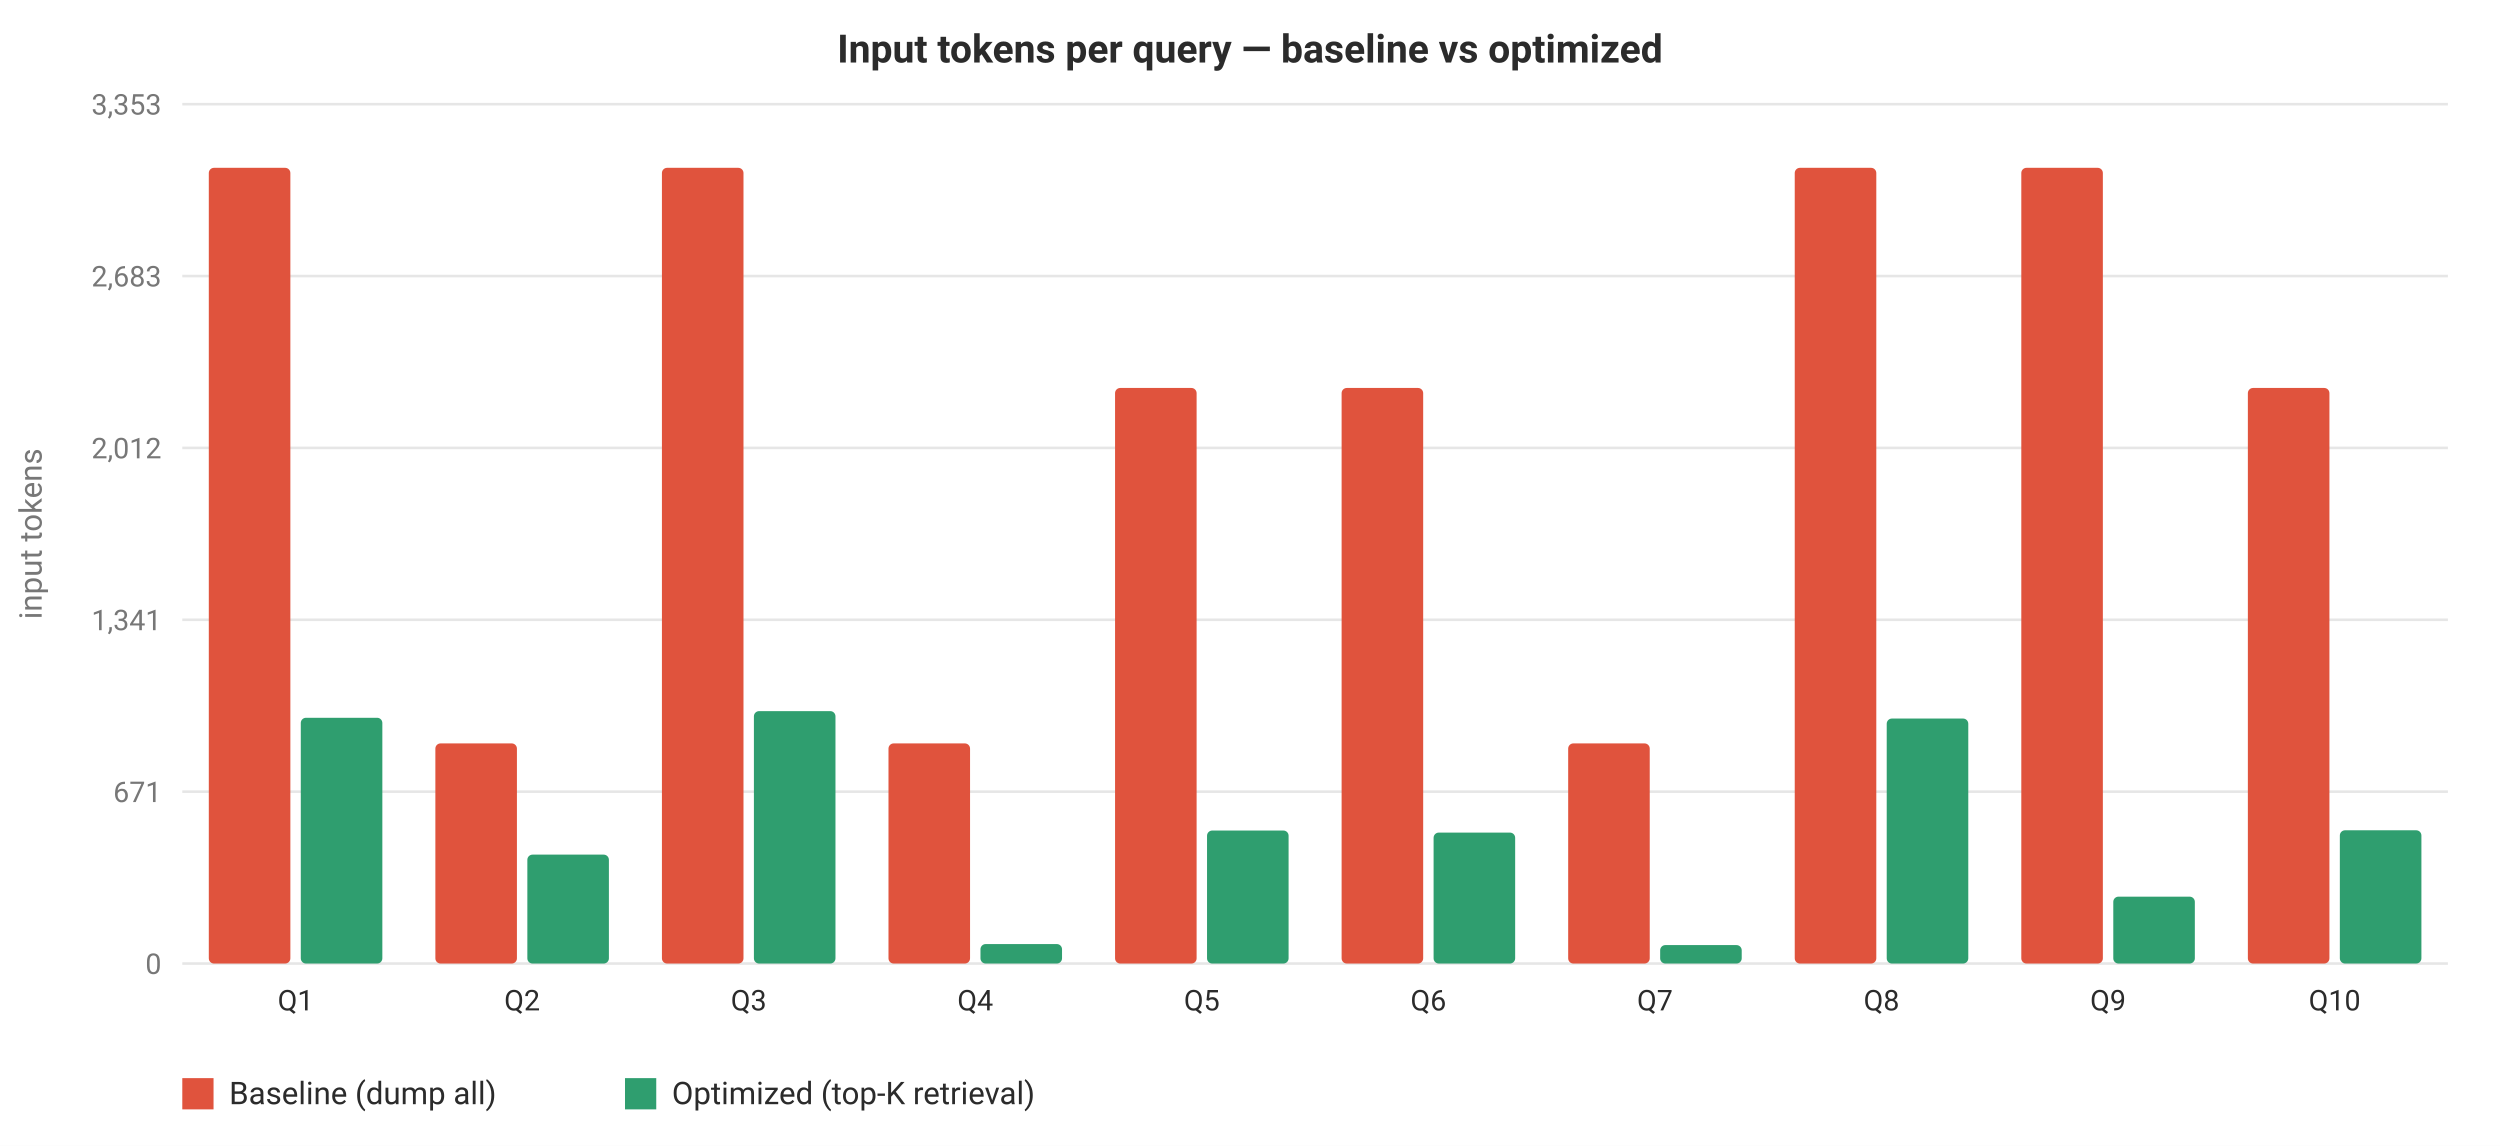
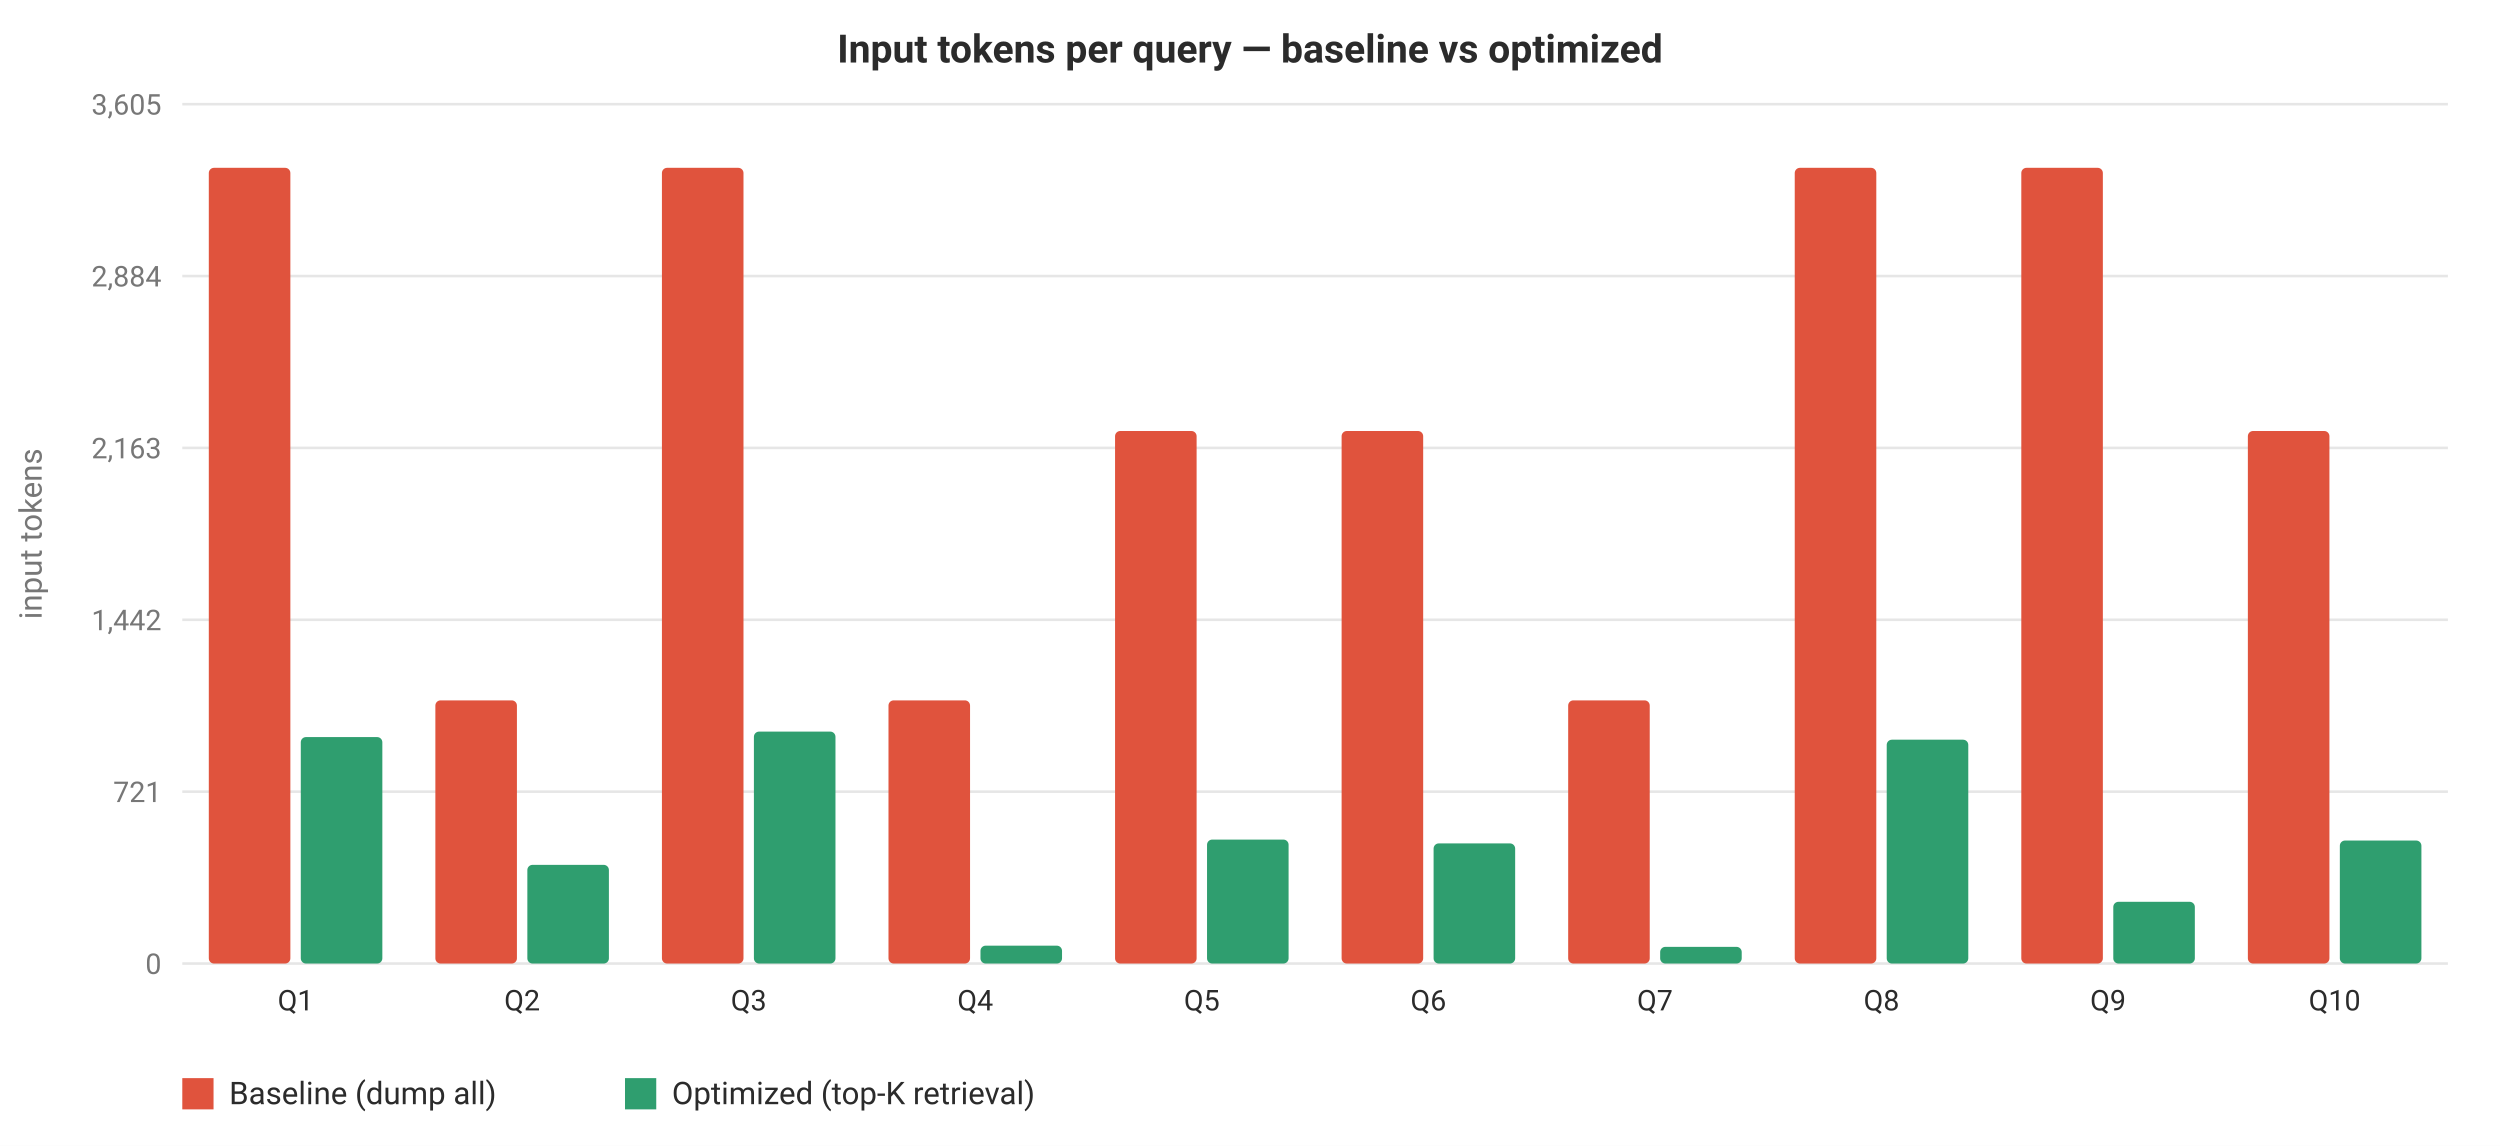
<svg xmlns="http://www.w3.org/2000/svg" viewBox="0 0 960 440" font-family="-apple-system,Segoe UI,Roboto,sans-serif">
  <rect width="960" height="440" fill="#ffffff" />
  <text x="480" y="24" text-anchor="middle" font-size="15" font-weight="600" fill="#2b2b2b">Input tokens per query — baseline vs optimized</text>
  <line x1="70" y1="370" x2="940" y2="370" stroke="#e6e6e6" />
  <text x="62" y="374" text-anchor="end" font-size="11" fill="#777">0</text>
  <line x1="70" y1="304" x2="940" y2="304" stroke="#e6e6e6" />
-   <text x="62" y="308" text-anchor="end" font-size="11" fill="#777">671</text>
+   <text x="62" y="308" text-anchor="end" font-size="11" fill="#777">721</text>
  <line x1="70" y1="238" x2="940" y2="238" stroke="#e6e6e6" />
-   <text x="62" y="242" text-anchor="end" font-size="11" fill="#777">1,341</text>
+   <text x="62" y="242" text-anchor="end" font-size="11" fill="#777">1,442</text>
  <line x1="70" y1="172" x2="940" y2="172" stroke="#e6e6e6" />
-   <text x="62" y="176" text-anchor="end" font-size="11" fill="#777">2,012</text>
+   <text x="62" y="176" text-anchor="end" font-size="11" fill="#777">2,163</text>
  <line x1="70" y1="106" x2="940" y2="106" stroke="#e6e6e6" />
-   <text x="62" y="110" text-anchor="end" font-size="11" fill="#777">2,683</text>
+   <text x="62" y="110" text-anchor="end" font-size="11" fill="#777">2,884</text>
  <line x1="70" y1="40" x2="940" y2="40" stroke="#e6e6e6" />
-   <text x="62" y="44" text-anchor="end" font-size="11" fill="#777">3,353</text>
+   <text x="62" y="44" text-anchor="end" font-size="11" fill="#777">3,605</text>
  <rect x="80.18" y="64.444" width="31.32" height="305.556" fill="#e0533d" rx="2" />
-   <rect x="115.5" y="275.627" width="31.32" height="94.373" fill="#2f9e6f" rx="2" />
+   <rect x="115.5" y="283.038" width="31.32" height="86.962" fill="#2f9e6f" rx="2" />
  <text x="113.5" y="388" text-anchor="middle" font-size="11" fill="#2b2b2b">Q1</text>
-   <rect x="167.18" y="285.468" width="31.32" height="84.532" fill="#e0533d" rx="2" />
-   <rect x="202.5" y="328.177" width="31.32" height="41.823" fill="#2f9e6f" rx="2" />
+   <rect x="167.18" y="268.941" width="31.32" height="101.059" fill="#e0533d" rx="2" />
+   <rect x="202.5" y="332.103" width="31.32" height="37.897" fill="#2f9e6f" rx="2" />
  <text x="200.5" y="388" text-anchor="middle" font-size="11" fill="#2b2b2b">Q2</text>
  <rect x="254.18" y="64.444" width="31.32" height="305.556" fill="#e0533d" rx="2" />
-   <rect x="289.5" y="273.069" width="31.32" height="96.931" fill="#2f9e6f" rx="2" />
+   <rect x="289.5" y="280.933" width="31.32" height="89.067" fill="#2f9e6f" rx="2" />
  <text x="287.5" y="388" text-anchor="middle" font-size="11" fill="#2b2b2b">Q3</text>
-   <rect x="341.18" y="285.468" width="31.32" height="84.532" fill="#e0533d" rx="2" />
-   <rect x="376.5" y="362.521" width="31.32" height="7.479" fill="#2f9e6f" rx="2" />
+   <rect x="341.18" y="268.941" width="31.32" height="101.059" fill="#e0533d" rx="2" />
+   <rect x="376.5" y="363.135" width="31.32" height="6.865" fill="#2f9e6f" rx="2" />
  <text x="374.5" y="388" text-anchor="middle" font-size="11" fill="#2b2b2b">Q4</text>
-   <rect x="428.18" y="148.977" width="31.32" height="221.023" fill="#e0533d" rx="2" />
-   <rect x="463.5" y="318.926" width="31.32" height="51.074" fill="#2f9e6f" rx="2" />
+   <rect x="428.18" y="165.503" width="31.32" height="204.497" fill="#e0533d" rx="2" />
+   <rect x="463.5" y="322.4" width="31.32" height="47.6" fill="#2f9e6f" rx="2" />
  <text x="461.5" y="388" text-anchor="middle" font-size="11" fill="#2b2b2b">Q5</text>
-   <rect x="515.18" y="148.977" width="31.32" height="221.023" fill="#e0533d" rx="2" />
-   <rect x="550.5" y="319.714" width="31.32" height="50.286" fill="#2f9e6f" rx="2" />
+   <rect x="515.18" y="165.503" width="31.32" height="204.497" fill="#e0533d" rx="2" />
+   <rect x="550.5" y="323.865" width="31.32" height="46.135" fill="#2f9e6f" rx="2" />
  <text x="548.5" y="388" text-anchor="middle" font-size="11" fill="#2b2b2b">Q6</text>
-   <rect x="602.18" y="285.468" width="31.32" height="84.532" fill="#e0533d" rx="2" />
-   <rect x="637.5" y="362.915" width="31.32" height="7.085" fill="#2f9e6f" rx="2" />
+   <rect x="602.18" y="268.941" width="31.32" height="101.059" fill="#e0533d" rx="2" />
+   <rect x="637.5" y="363.592" width="31.32" height="6.408" fill="#2f9e6f" rx="2" />
  <text x="635.5" y="388" text-anchor="middle" font-size="11" fill="#2b2b2b">Q7</text>
  <rect x="689.18" y="64.444" width="31.32" height="305.556" fill="#e0533d" rx="2" />
-   <rect x="724.5" y="275.922" width="31.32" height="94.078" fill="#2f9e6f" rx="2" />
+   <rect x="724.5" y="284.045" width="31.32" height="85.955" fill="#2f9e6f" rx="2" />
  <text x="722.5" y="388" text-anchor="middle" font-size="11" fill="#2b2b2b">Q8</text>
  <rect x="776.18" y="64.444" width="31.32" height="305.556" fill="#e0533d" rx="2" />
-   <rect x="811.5" y="344.316" width="31.32" height="25.684" fill="#2f9e6f" rx="2" />
+   <rect x="811.5" y="346.292" width="31.32" height="23.708" fill="#2f9e6f" rx="2" />
  <text x="809.5" y="388" text-anchor="middle" font-size="11" fill="#2b2b2b">Q9</text>
-   <rect x="863.18" y="148.977" width="31.32" height="221.023" fill="#e0533d" rx="2" />
-   <rect x="898.5" y="318.828" width="31.32" height="51.172" fill="#2f9e6f" rx="2" />
+   <rect x="863.18" y="165.503" width="31.32" height="204.497" fill="#e0533d" rx="2" />
+   <rect x="898.5" y="322.766" width="31.32" height="47.234" fill="#2f9e6f" rx="2" />
  <text x="896.5" y="388" text-anchor="middle" font-size="11" fill="#2b2b2b">Q10</text>
  <rect x="70" y="414" width="12" height="12" fill="#e0533d" />
  <text x="88" y="424" font-size="12" fill="#2b2b2b">Baseline (dump all)</text>
  <rect x="240" y="414" width="12" height="12" fill="#2f9e6f" />
  <text x="258" y="424" font-size="12" fill="#2b2b2b">Optimized (top-K retrieval)</text>
  <text x="16" y="205" font-size="12" fill="#777" transform="rotate(-90 16 205)" text-anchor="middle">input tokens</text>
</svg>
